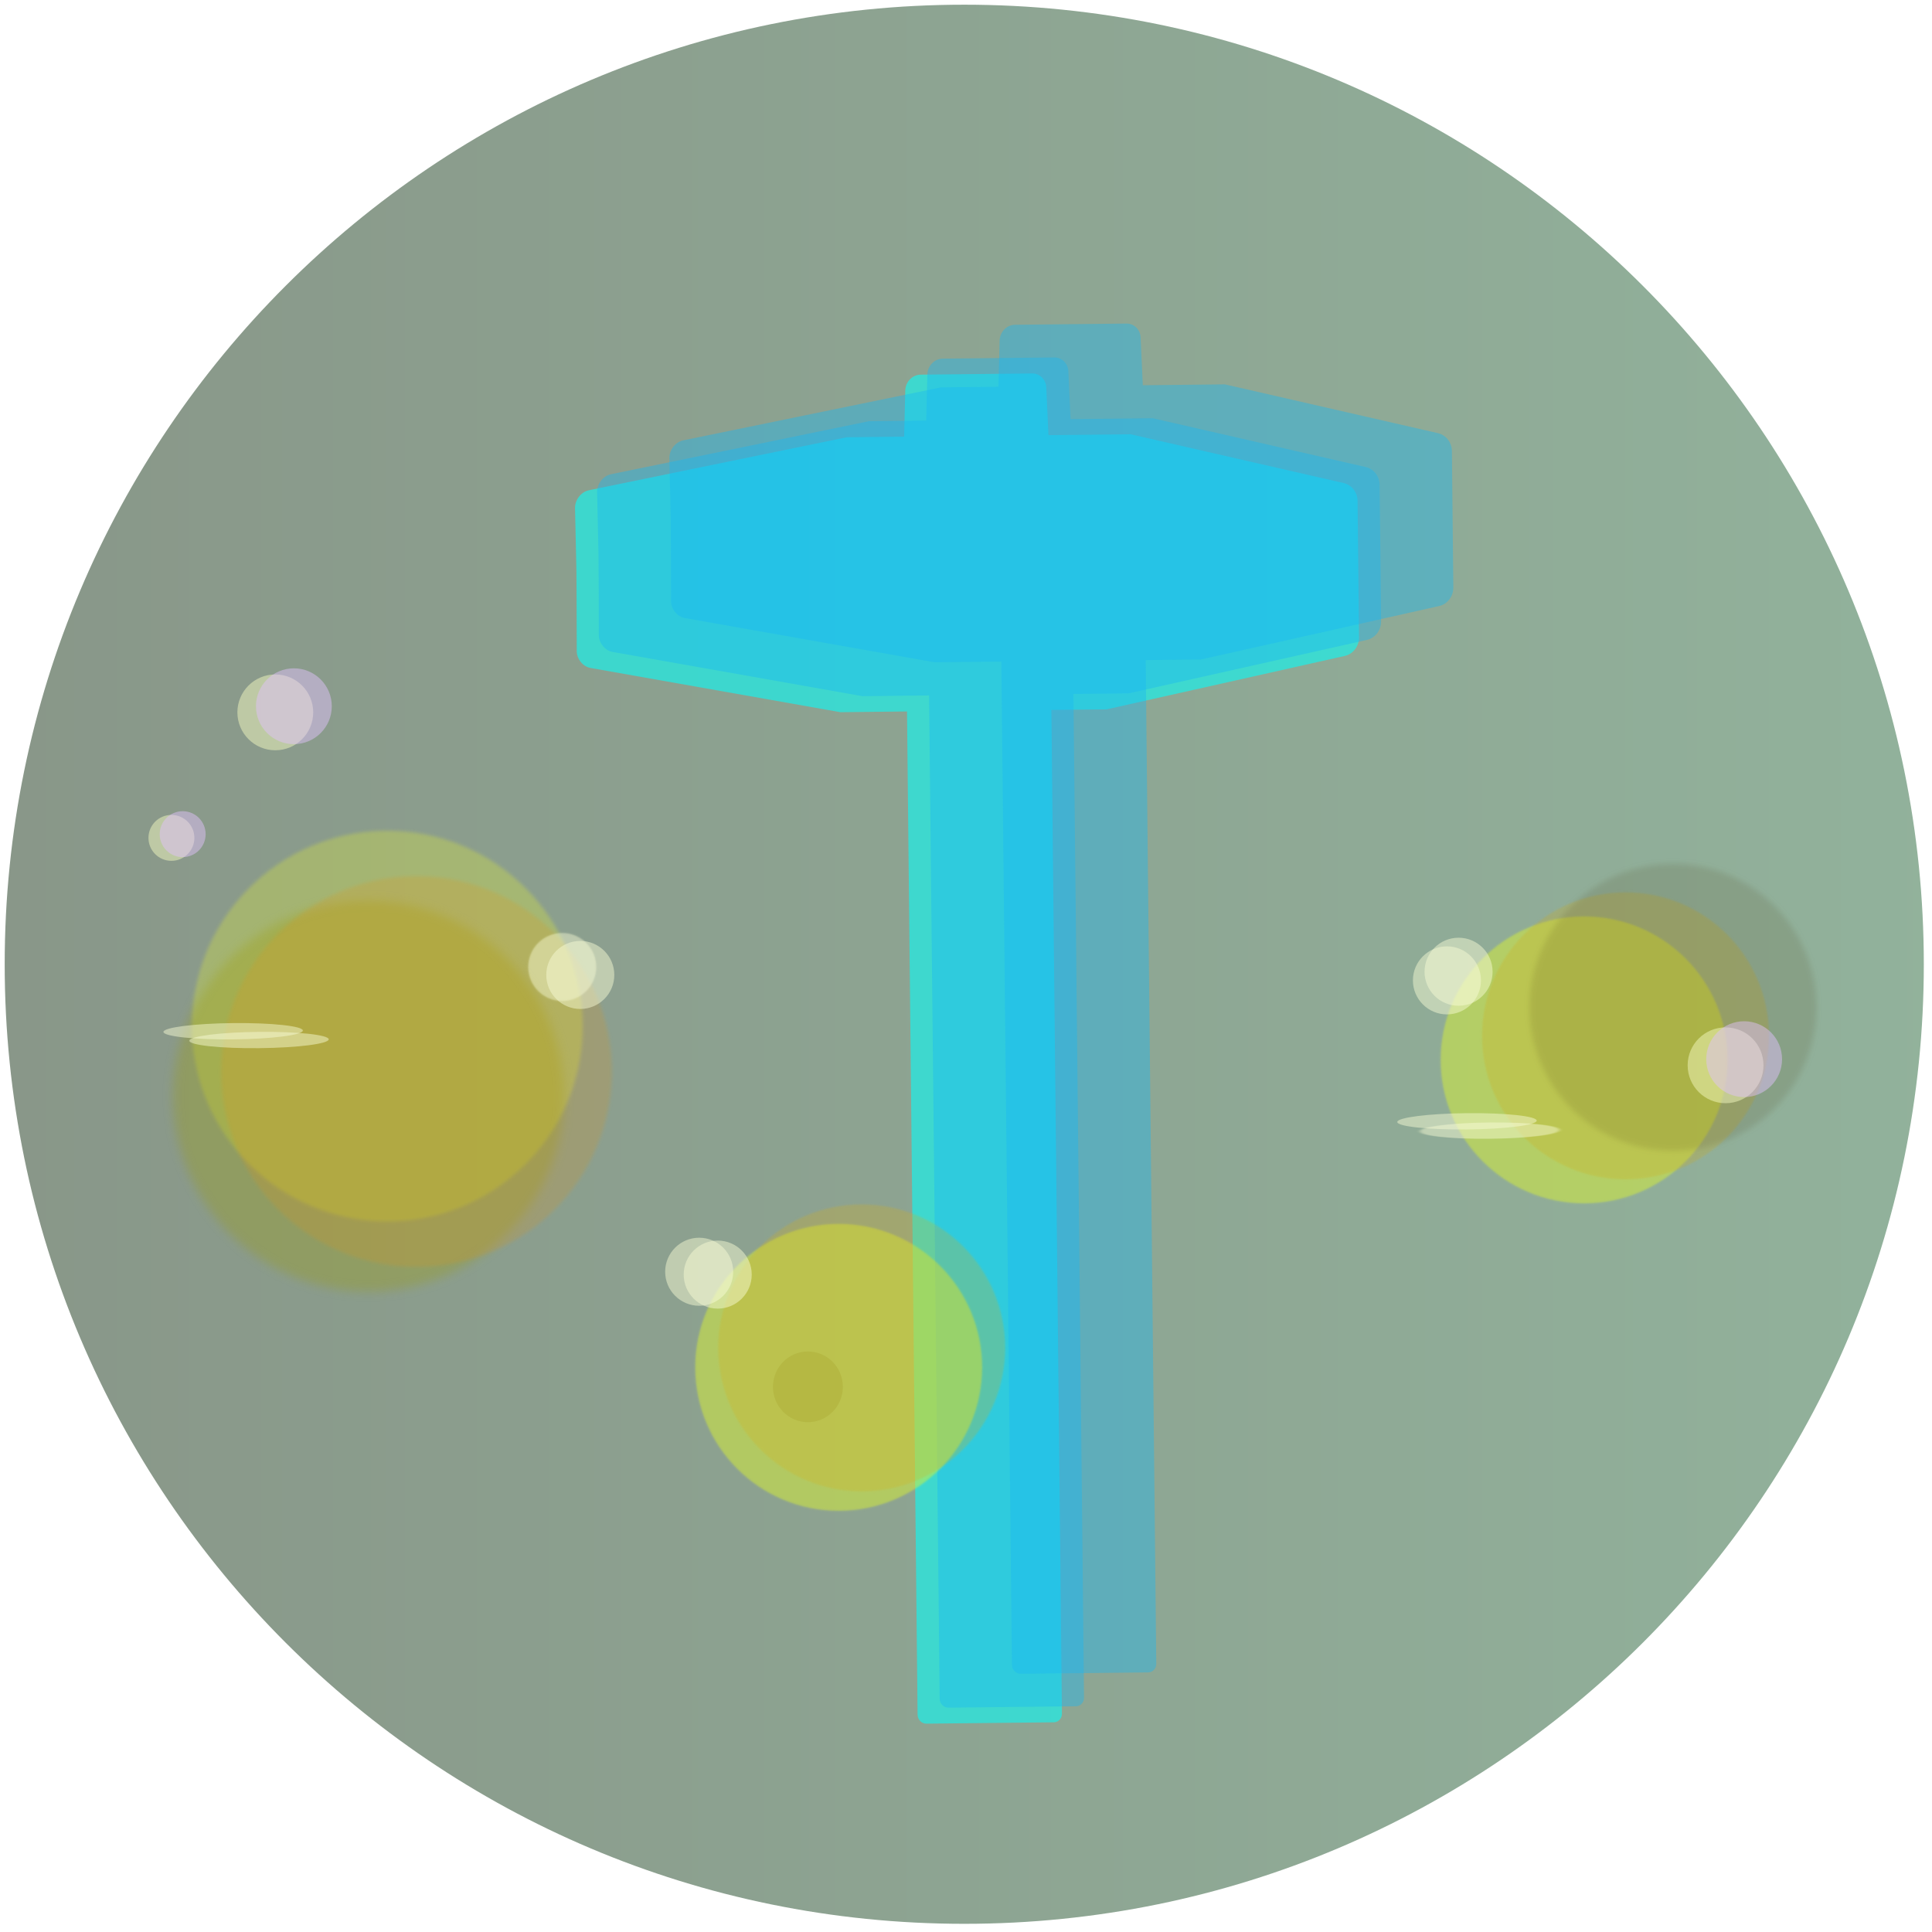
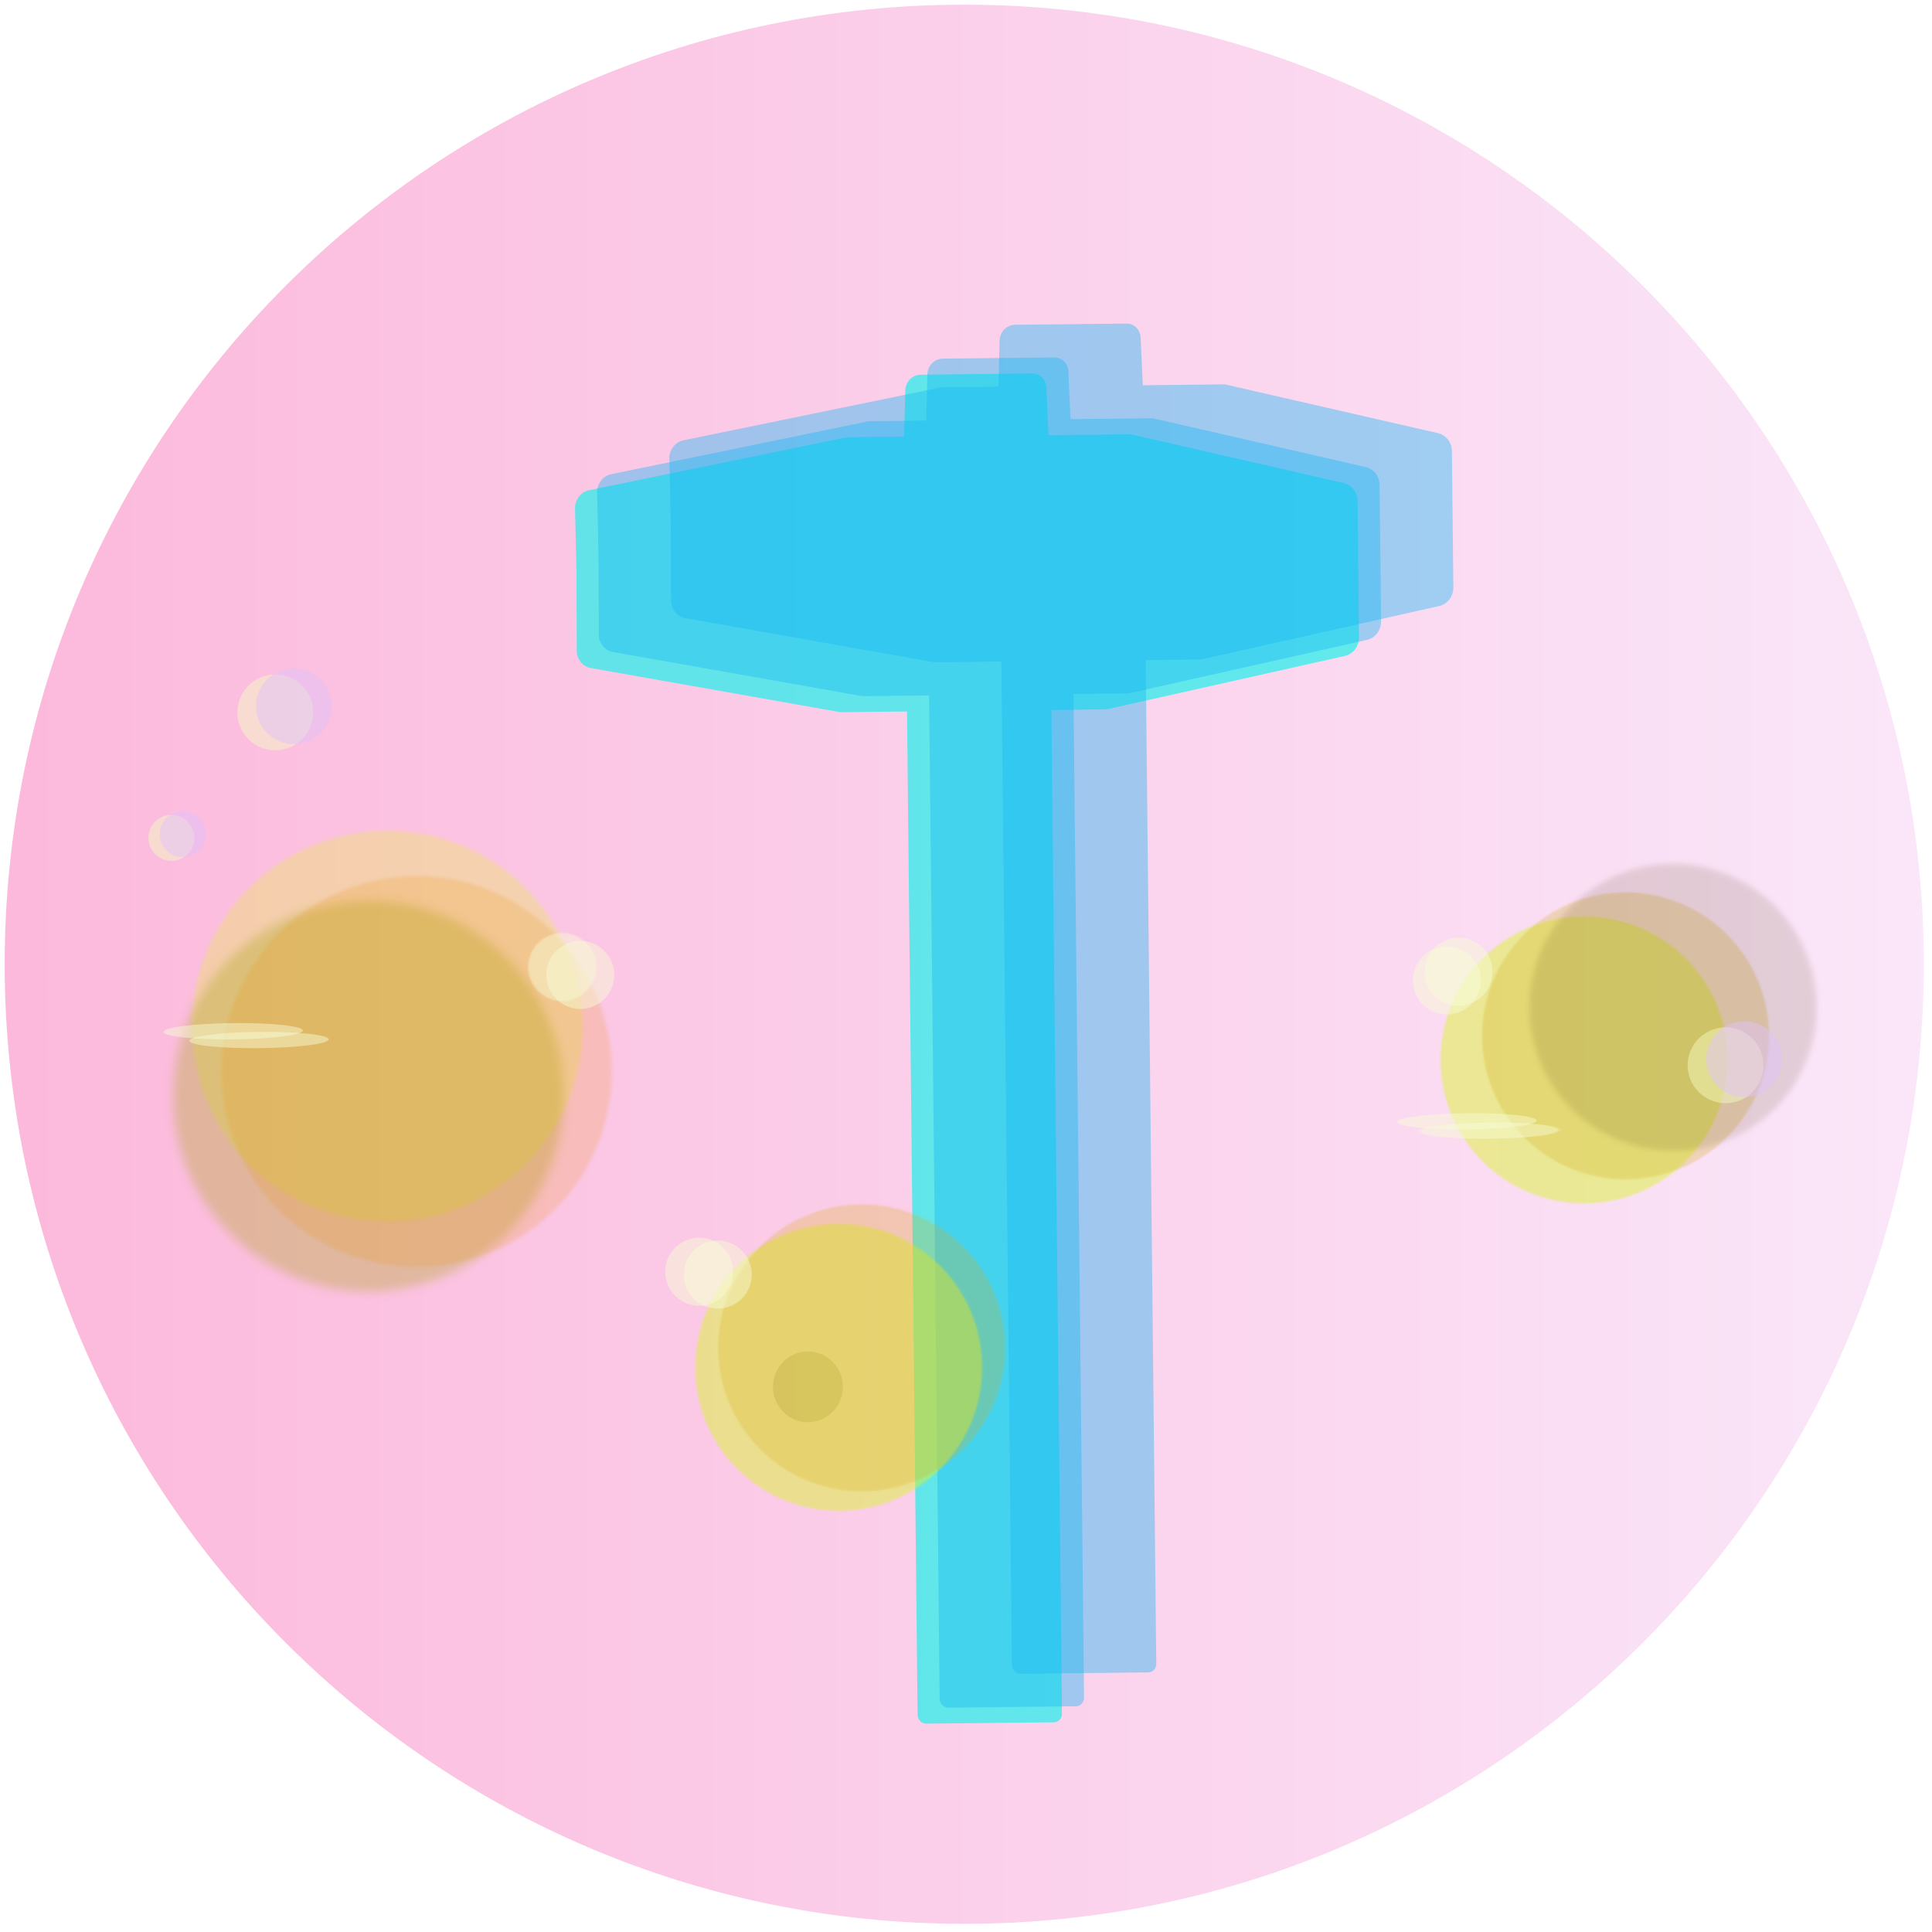
<svg xmlns="http://www.w3.org/2000/svg" xmlns:xlink="http://www.w3.org/1999/xlink" width="300mm" height="300mm" viewBox="0 0 300 300" version="1.1" id="svg1">
  <defs id="defs1">
    <linearGradient id="linearGradient19">
-       <stop style="stop-color:#0c290c;stop-opacity:1;" offset="0" id="stop19" />
-       <stop style="stop-color:#1e6032;stop-opacity:1;" offset="1" id="stop20" />
+       <stop style="stop-color:#f96eb6;stop-opacity:1;" offset="0" id="stop19" />
+       <stop style="stop-color:#f5cdf2;stop-opacity:1;" offset="1" id="stop20" />
    </linearGradient>
    <linearGradient id="linearGradient20">
      <stop style="stop-color:#cfcfd0;stop-opacity:1;" offset="0" id="stop21" />
      <stop style="stop-color:#cfcfd0;stop-opacity:0;" offset="1" id="stop22" />
    </linearGradient>
    <linearGradient xlink:href="#linearGradient19" id="linearGradient21" x1="0.729" y1="149.729" x2="298.729" y2="149.729" gradientUnits="userSpaceOnUse" />
    <filter style="color-interpolation-filters:sRGB" id="filter22" x="-0.01" y="-0.01" width="1.02" height="1.02">
      <feGaussianBlur stdDeviation="0.256" id="feGaussianBlur22" />
    </filter>
    <filter style="color-interpolation-filters:sRGB" id="filter22-9" x="-0.01" y="-0.01" width="1.02" height="1.02">
      <feGaussianBlur stdDeviation="0.256" id="feGaussianBlur22-4" />
    </filter>
    <filter style="color-interpolation-filters:sRGB" id="filter22-0" x="-0.01" y="-0.01" width="1.02" height="1.02">
      <feGaussianBlur stdDeviation="0.256" id="feGaussianBlur22-44" />
    </filter>
    <filter style="color-interpolation-filters:sRGB" id="filter22-0-3" x="-0.01" y="-0.01" width="1.02" height="1.02">
      <feGaussianBlur stdDeviation="0.256" id="feGaussianBlur22-44-9" />
    </filter>
    <filter style="color-interpolation-filters:sRGB" id="filter22-9-7" x="-0.01" y="-0.01" width="1.02" height="1.02">
      <feGaussianBlur stdDeviation="0.256" id="feGaussianBlur22-4-0" />
    </filter>
    <filter style="color-interpolation-filters:sRGB" id="filter22-9-7-5" x="-0.01" y="-0.01" width="1.02" height="1.02">
      <feGaussianBlur stdDeviation="0.256" id="feGaussianBlur22-4-0-7" />
    </filter>
    <filter style="color-interpolation-filters:sRGB" id="filter22-9-7-3" x="-0.01" y="-0.01" width="1.02" height="1.02">
      <feGaussianBlur stdDeviation="0.256" id="feGaussianBlur22-4-0-9" />
    </filter>
    <filter style="color-interpolation-filters:sRGB" id="filter22-9-7-5-9" x="-0.01" y="-0.01" width="1.02" height="1.02">
      <feGaussianBlur stdDeviation="0.256" id="feGaussianBlur22-4-0-7-9" />
    </filter>
    <filter style="color-interpolation-filters:sRGB" id="filter22-3" x="-0.01" y="-0.01" width="1.02" height="1.02">
      <feGaussianBlur stdDeviation="0.256" id="feGaussianBlur22-6" />
    </filter>
    <filter style="color-interpolation-filters:sRGB" id="filter22-9-1" x="-0.01" y="-0.01" width="1.02" height="1.02">
      <feGaussianBlur stdDeviation="0.256" id="feGaussianBlur22-4-7" />
    </filter>
    <filter style="color-interpolation-filters:sRGB" id="filter22-9-8" x="-0.01" y="-0.01" width="1.02" height="1.02">
      <feGaussianBlur stdDeviation="0.256" id="feGaussianBlur22-4-8" />
    </filter>
    <filter style="color-interpolation-filters:sRGB" id="filter22-9-1-3" x="-0.01" y="-0.01" width="1.02" height="1.02">
      <feGaussianBlur stdDeviation="0.256" id="feGaussianBlur22-4-7-5" />
    </filter>
    <filter style="color-interpolation-filters:sRGB" id="filter22-2" x="-0.01" y="-0.01" width="1.02" height="1.02">
      <feGaussianBlur stdDeviation="0.256" id="feGaussianBlur22-2" />
    </filter>
    <filter style="color-interpolation-filters:sRGB" id="filter22-3-6" x="-0.01" y="-0.01" width="1.02" height="1.02">
      <feGaussianBlur stdDeviation="0.256" id="feGaussianBlur22-6-6" />
    </filter>
    <filter style="color-interpolation-filters:sRGB" id="filter22-9-7-5-4" x="-0.01" y="-0.01" width="1.02" height="1.02">
      <feGaussianBlur stdDeviation="0.256" id="feGaussianBlur22-4-0-7-91" />
    </filter>
    <filter style="color-interpolation-filters:sRGB" id="filter22-9-7-55" x="-0.01" y="-0.01" width="1.02" height="1.02">
      <feGaussianBlur stdDeviation="0.256" id="feGaussianBlur22-4-0-5" />
    </filter>
    <filter style="color-interpolation-filters:sRGB" id="filter22-9-1-3-5" x="-0.01" y="-0.01" width="1.02" height="1.02">
      <feGaussianBlur stdDeviation="0.256" id="feGaussianBlur22-4-7-5-2" />
    </filter>
    <filter style="color-interpolation-filters:sRGB" id="filter22-9-1-3-2" x="-0.037" y="-0.037" width="1.075" height="1.075">
      <feGaussianBlur stdDeviation="0.947" id="feGaussianBlur22-4-7-5-1" />
    </filter>
    <filter style="color-interpolation-filters:sRGB" id="filter22-9-1-3-7" x="-0.01" y="-0.01" width="1.02" height="1.02">
      <feGaussianBlur stdDeviation="0.256" id="feGaussianBlur22-4-7-5-6" />
    </filter>
    <filter style="color-interpolation-filters:sRGB" id="filter22-9-1-3-7-2" x="-0.01" y="-0.01" width="1.02" height="1.02">
      <feGaussianBlur stdDeviation="0.256" id="feGaussianBlur22-4-7-5-6-8" />
    </filter>
    <filter style="color-interpolation-filters:sRGB" id="filter22-9-1-3-7-9" x="-0.01" y="-0.01" width="1.02" height="1.02">
      <feGaussianBlur stdDeviation="0.256" id="feGaussianBlur22-4-7-5-6-0" />
    </filter>
    <filter style="color-interpolation-filters:sRGB" id="filter22-9-1-3-7-3" x="-0.035" y="-0.035" width="1.071" height="1.071">
      <feGaussianBlur stdDeviation="0.894" id="feGaussianBlur22-4-7-5-6-08" />
    </filter>
    <filter style="color-interpolation-filters:sRGB" id="filter22-0-8" x="-0.031" y="-0.031" width="1.061" height="1.061">
      <feGaussianBlur stdDeviation="0.774" id="feGaussianBlur22-44-3" />
    </filter>
    <filter style="color-interpolation-filters:sRGB" id="filter22-0-3-2" x="-0.01" y="-0.01" width="1.02" height="1.02">
      <feGaussianBlur stdDeviation="0.256" id="feGaussianBlur22-44-9-7" />
    </filter>
    <filter style="color-interpolation-filters:sRGB" id="filter22-3-2" x="-0.025" y="-0.025" width="1.05" height="1.05">
      <feGaussianBlur stdDeviation="0.632" id="feGaussianBlur22-6-3" />
    </filter>
  </defs>
  <g id="layer1">
    <circle style="opacity:1;fill:url(#linearGradient21);fill-opacity:0.486;stroke-width:0.303" id="path1" cx="149.729" cy="149.729" r="149" />
    <path id="path5-2-3" style="fill:#1af1eb;fill-opacity:0.681;stroke-width:0.249" d="m 134.402,83.851 -0.253,6.826 h -8.911 L 85.102,98.136 c -1.21,0.225 -2.186,1.405 -2.171,2.636 0.026,2.139 0.068,5.348 0.093,7.456 0.014,1.18 0.021,2.124 0.021,2.109 0.021,0.123 -0.057,7.797 -0.081,11.634 -0.007,1.179 0.941,2.304 2.104,2.513 l 38.724,6.948 h 10.356 v 148.762 a 1.349,1.349 45 0 0 1.349,1.349 h 19.801 a 1.265,1.265 135 0 0 1.265,-1.265 V 131.432 h 8.567 l 37.074,-7.55 a 2.804,2.804 129.245 0 0 2.245,-2.748 v -20.216 a 2.744,2.744 51.458 0 0 -2.131,-2.674 l -32.992,-7.566 h -12.764 l -0.263,-7.103 a 2.145,2.145 43.939 0 0 -2.144,-2.066 h -17.323 a 2.433,2.433 136.061 0 0 -2.432,2.343 z" transform="matrix(0.9999445,-0.01053185,0.01102868,1.047115,5.252479,-25.73356)" />
    <path id="path5-2-3-7" style="fill:#1ab6f1;fill-opacity:0.406;stroke-width:0.249" d="m 134.402,83.851 -0.253,6.826 h -8.911 L 85.102,98.136 c -1.21,0.225 -2.186,1.405 -2.171,2.636 0.026,2.139 0.068,5.348 0.093,7.456 0.014,1.18 0.021,2.124 0.021,2.109 0.021,0.123 -0.057,7.797 -0.081,11.634 -0.007,1.179 0.941,2.304 2.104,2.513 l 38.724,6.948 h 10.356 v 148.762 a 1.349,1.349 45 0 0 1.349,1.349 h 19.801 a 1.265,1.265 135 0 0 1.265,-1.265 V 131.432 h 8.567 l 37.074,-7.55 a 2.804,2.804 129.245 0 0 2.245,-2.748 v -20.216 a 2.744,2.744 51.458 0 0 -2.131,-2.674 l -32.992,-7.566 h -12.764 l -0.263,-7.103 a 2.145,2.145 43.939 0 0 -2.144,-2.066 h -17.323 a 2.433,2.433 136.061 0 0 -2.432,2.343 z" transform="matrix(0.9999445,-0.01053185,0.01102868,1.047115,8.680329,-28.22007)" />
    <path id="path5-2-3-7-0" style="fill:#1ab6f1;fill-opacity:0.406;stroke-width:0.249" d="m 134.402,83.851 -0.253,6.826 h -8.911 L 85.102,98.136 c -1.21,0.225 -2.186,1.405 -2.171,2.636 0.026,2.139 0.068,5.348 0.093,7.456 0.014,1.18 0.021,2.124 0.021,2.109 0.021,0.123 -0.057,7.797 -0.081,11.634 -0.007,1.179 0.941,2.304 2.104,2.513 l 38.724,6.948 h 10.356 v 148.762 a 1.349,1.349 45 0 0 1.349,1.349 h 19.801 a 1.265,1.265 135 0 0 1.265,-1.265 V 131.432 h 8.567 l 37.074,-7.55 a 2.804,2.804 129.245 0 0 2.245,-2.748 v -20.216 a 2.744,2.744 51.458 0 0 -2.131,-2.674 l -32.992,-7.566 h -12.764 l -0.263,-7.103 a 2.145,2.145 43.939 0 0 -2.144,-2.066 h -17.323 a 2.433,2.433 136.061 0 0 -2.432,2.343 z" transform="matrix(0.9999445,-0.01053185,0.01102868,1.047115,19.89999,-33.48069)" />
    <circle style="opacity:1;mix-blend-mode:normal;fill:#dbf233;fill-opacity:0.486;stroke-width:0.265;filter:url(#filter22)" id="path21" cx="254.197" cy="156.364" r="30.331" transform="matrix(0.7345279,0,0,0.7345279,59.26715,49.72526)" />
    <circle style="mix-blend-mode:normal;fill:#d3ab14;fill-opacity:0.486;stroke-width:0.265;filter:url(#filter22-3);opacity:0.53" id="path21-95" cx="254.197" cy="156.364" r="30.331" transform="matrix(0.7345279,0,0,0.7345279,65.69722,45.98901)" />
    <circle style="opacity:0.271;mix-blend-mode:normal;fill:#473907;fill-opacity:0.486;stroke-width:0.265;filter:url(#filter22-3-2)" id="path21-95-9" cx="254.197" cy="156.364" r="30.331" transform="matrix(0.7345279,0,0,0.7345279,73.06966,41.55686)" />
    <circle style="opacity:0.438;mix-blend-mode:normal;fill:#e4f233;fill-opacity:0.669;stroke-width:0.265;filter:url(#filter22-0)" id="path21-9" cx="60.139" cy="159.33" r="30.331" />
    <circle style="opacity:0.438;mix-blend-mode:normal;fill:#9f9f00;fill-opacity:0.669;stroke-width:0.265;filter:url(#filter22-0-8)" id="path21-9-0" cx="57.221" cy="170.197" r="30.331" />
    <circle style="opacity:0.346;mix-blend-mode:normal;fill:#e7930e;fill-opacity:0.562;stroke-width:0.265;filter:url(#filter22-0-3)" id="path21-9-5" cx="64.669" cy="166.377" r="30.331" />
    <circle style="opacity:0.346;mix-blend-mode:normal;fill:#221502;fill-opacity:0.562;stroke-width:0.265;filter:url(#filter22-0-3-2)" id="path21-9-5-7" cx="116.982" cy="210.326" r="30.331" transform="matrix(0.1788198,0,0,0.180933,104.5339,177.2913)" />
    <circle style="mix-blend-mode:normal;fill:#f7fcd5;fill-opacity:0.486;stroke-width:0.265;filter:url(#filter22-9)" id="path21-6" cx="82.085" cy="164.683" r="30.331" transform="matrix(0.1741682,0,0,0.1741682,210.3827,123.55)" />
    <circle style="mix-blend-mode:normal;fill:#f7fcd5;fill-opacity:0.486;stroke-width:0.265;filter:url(#filter22-9-1)" id="path21-6-5" cx="82.085" cy="164.683" r="30.331" transform="matrix(0.1741682,0,0,0.1741682,212.1903,122.209)" />
    <circle style="mix-blend-mode:normal;fill:#dbf233;fill-opacity:0.486;stroke-width:0.265;filter:url(#filter22-2)" id="path21-8" cx="254.197" cy="156.364" r="30.331" transform="matrix(0.7345279,0,0,0.7345279,-56.48684,97.4658)" />
    <circle style="opacity:0.53;mix-blend-mode:normal;fill:#d9b015;fill-opacity:0.486;stroke-width:0.265;filter:url(#filter22-3-6)" id="path21-95-4" cx="254.197" cy="156.364" r="30.331" transform="matrix(0.7345279,0,0,0.7345279,-52.91084,94.44306)" />
    <circle style="mix-blend-mode:normal;fill:#f7fcd5;fill-opacity:0.486;stroke-width:0.265;filter:url(#filter22-9-8)" id="path21-6-1" cx="82.085" cy="164.683" r="30.331" transform="matrix(0.1741682,0,0,0.1741682,94.27197,168.7933)" />
    <circle style="mix-blend-mode:normal;fill:#f7fcd5;fill-opacity:0.486;stroke-width:0.265;filter:url(#filter22-9-1-3)" id="path21-6-5-7" cx="82.085" cy="164.683" r="30.331" transform="matrix(0.1741682,0,0,0.1741682,97.14979,169.236)" />
    <circle style="mix-blend-mode:normal;fill:#f7fcd5;fill-opacity:0.486;stroke-width:0.265;filter:url(#filter22-9-1-3-5)" id="path21-6-5-7-7" cx="82.085" cy="164.683" r="30.331" transform="matrix(0.1741682,0,0,0.1741682,75.81089,122.7059)" />
    <circle style="mix-blend-mode:normal;fill:#f7fcd5;fill-opacity:0.486;stroke-width:0.265;filter:url(#filter22-9-1-3-2);opacity:0.958" id="path21-6-5-7-0" cx="82.085" cy="164.683" r="30.331" transform="matrix(0.1741682,0,0,0.1741682,73.00494,121.4704)" />
    <circle style="mix-blend-mode:normal;fill:#f7fcd5;fill-opacity:0.486;stroke-width:0.265;filter:url(#filter22-9-1-3-7)" id="path21-6-5-7-09" cx="82.085" cy="164.683" r="30.331" transform="matrix(-4.1552338e-4,-0.04167642,0.3568949,-0.00355832,-22.53718,164.1359)" />
    <circle style="mix-blend-mode:normal;fill:#f7fcd5;fill-opacity:0.486;stroke-width:0.265;filter:url(#filter22-9-1-3-7-2)" id="path21-6-5-7-09-9" cx="82.085" cy="164.683" r="30.331" transform="matrix(-4.1552338e-4,-0.04167642,0.3568949,-0.00355832,-18.52035,165.5001)" />
    <circle style="mix-blend-mode:normal;fill:#f4fbc2;fill-opacity:0.486;stroke-width:0.265;filter:url(#filter22-9-7)" id="path21-6-9" cx="82.085" cy="164.683" r="30.331" transform="matrix(0.1941055,0,0,0.1941055,26.81591,78.64908)" />
    <circle style="mix-blend-mode:normal;fill:#e1c2fb;fill-opacity:0.486;stroke-width:0.265;filter:url(#filter22-9-7-5)" id="path21-6-9-2" cx="82.085" cy="164.683" r="30.331" transform="matrix(0.1941055,0,0,0.1941055,29.70024,77.69781)" />
    <circle style="mix-blend-mode:normal;fill:#f4fbc2;fill-opacity:0.486;stroke-width:0.265;filter:url(#filter22-9-7-55)" id="path21-6-9-29" cx="82.085" cy="164.683" r="30.331" transform="matrix(0.1941055,0,0,0.1941055,252.0124,133.453)" />
    <circle style="mix-blend-mode:normal;fill:#e1c2fb;fill-opacity:0.486;stroke-width:0.265;filter:url(#filter22-9-7-5-4)" id="path21-6-9-2-8" cx="82.085" cy="164.683" r="30.331" transform="matrix(0.1941055,0,0,0.1941055,254.8968,132.5017)" />
    <circle style="mix-blend-mode:normal;fill:#f4fbc2;fill-opacity:0.486;stroke-width:0.265;filter:url(#filter22-9-7-3)" id="path21-6-9-7" cx="82.085" cy="164.683" r="30.331" transform="matrix(0.1175721,0,0,0.1175721,16.9672,110.7429)" />
    <circle style="mix-blend-mode:normal;fill:#e1c2fb;fill-opacity:0.486;stroke-width:0.265;filter:url(#filter22-9-7-5-9)" id="path21-6-9-2-2" cx="82.085" cy="164.683" r="30.331" transform="matrix(0.1175721,0,0,0.1175721,18.71427,110.1667)" />
    <circle style="mix-blend-mode:normal;fill:#f7fcd5;fill-opacity:0.486;stroke-width:0.265;filter:url(#filter22-9-1-3-7-9)" id="path21-6-5-7-09-6" cx="82.085" cy="164.683" r="30.331" transform="matrix(-4.1552338e-4,-0.04167642,0.3568949,-0.00355832,169.052,178.1236)" />
    <circle style="mix-blend-mode:normal;fill:#f7fcd5;fill-opacity:0.486;stroke-width:0.265;filter:url(#filter22-9-1-3-7-3)" id="path21-6-5-7-09-0" cx="82.085" cy="164.683" r="30.331" transform="matrix(-4.1552338e-4,-0.04167642,0.3568949,-0.00355832,172.5839,179.5697)" />
  </g>
</svg>
